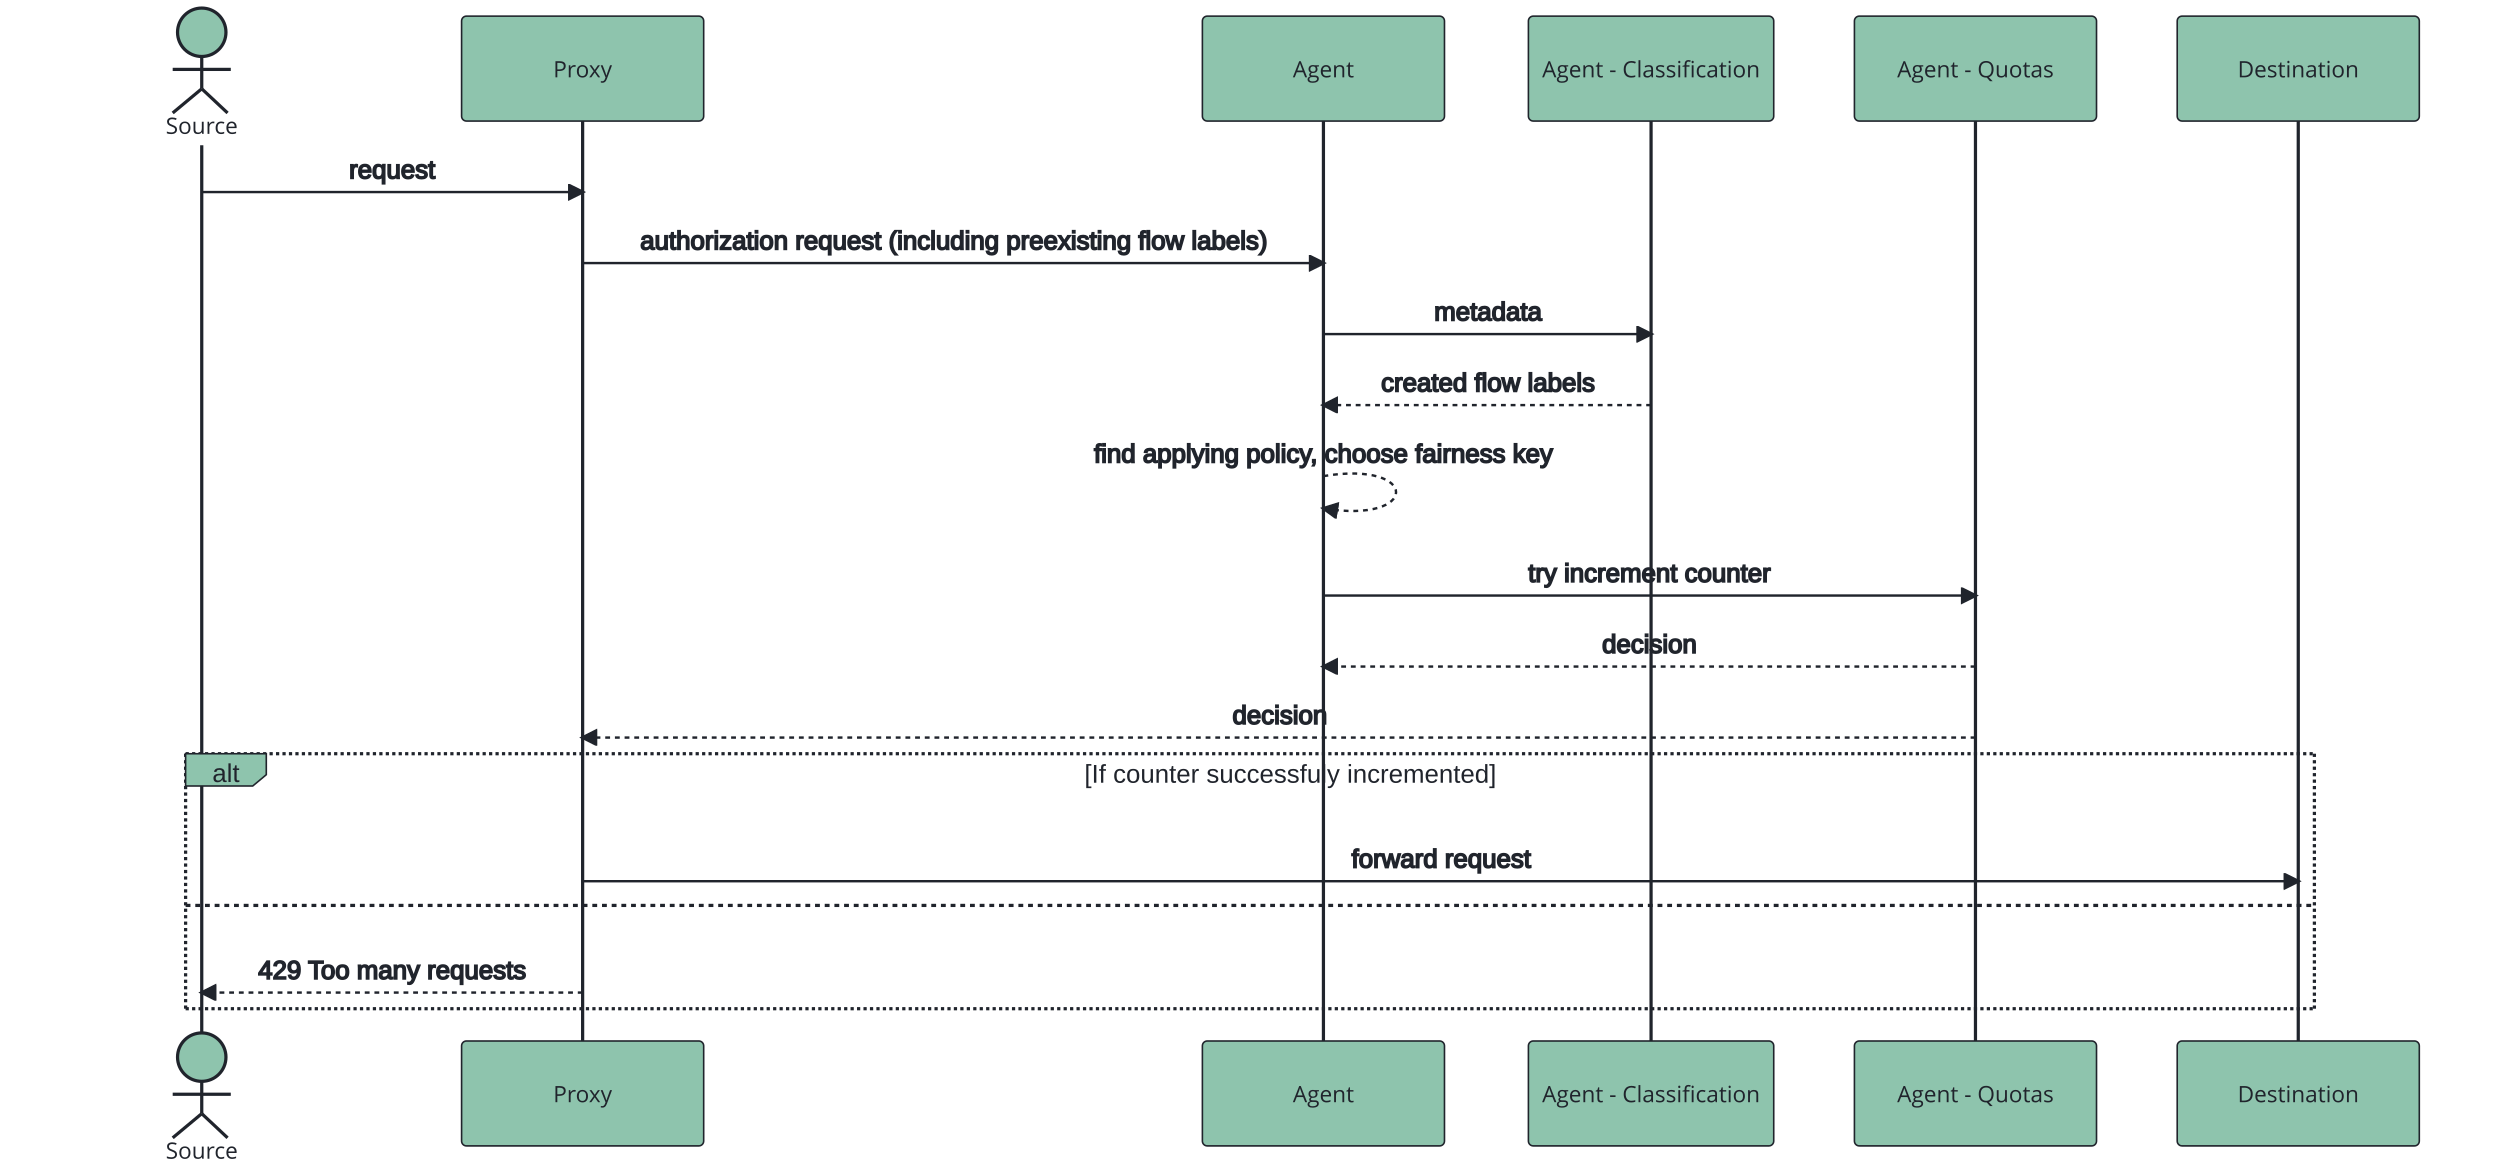
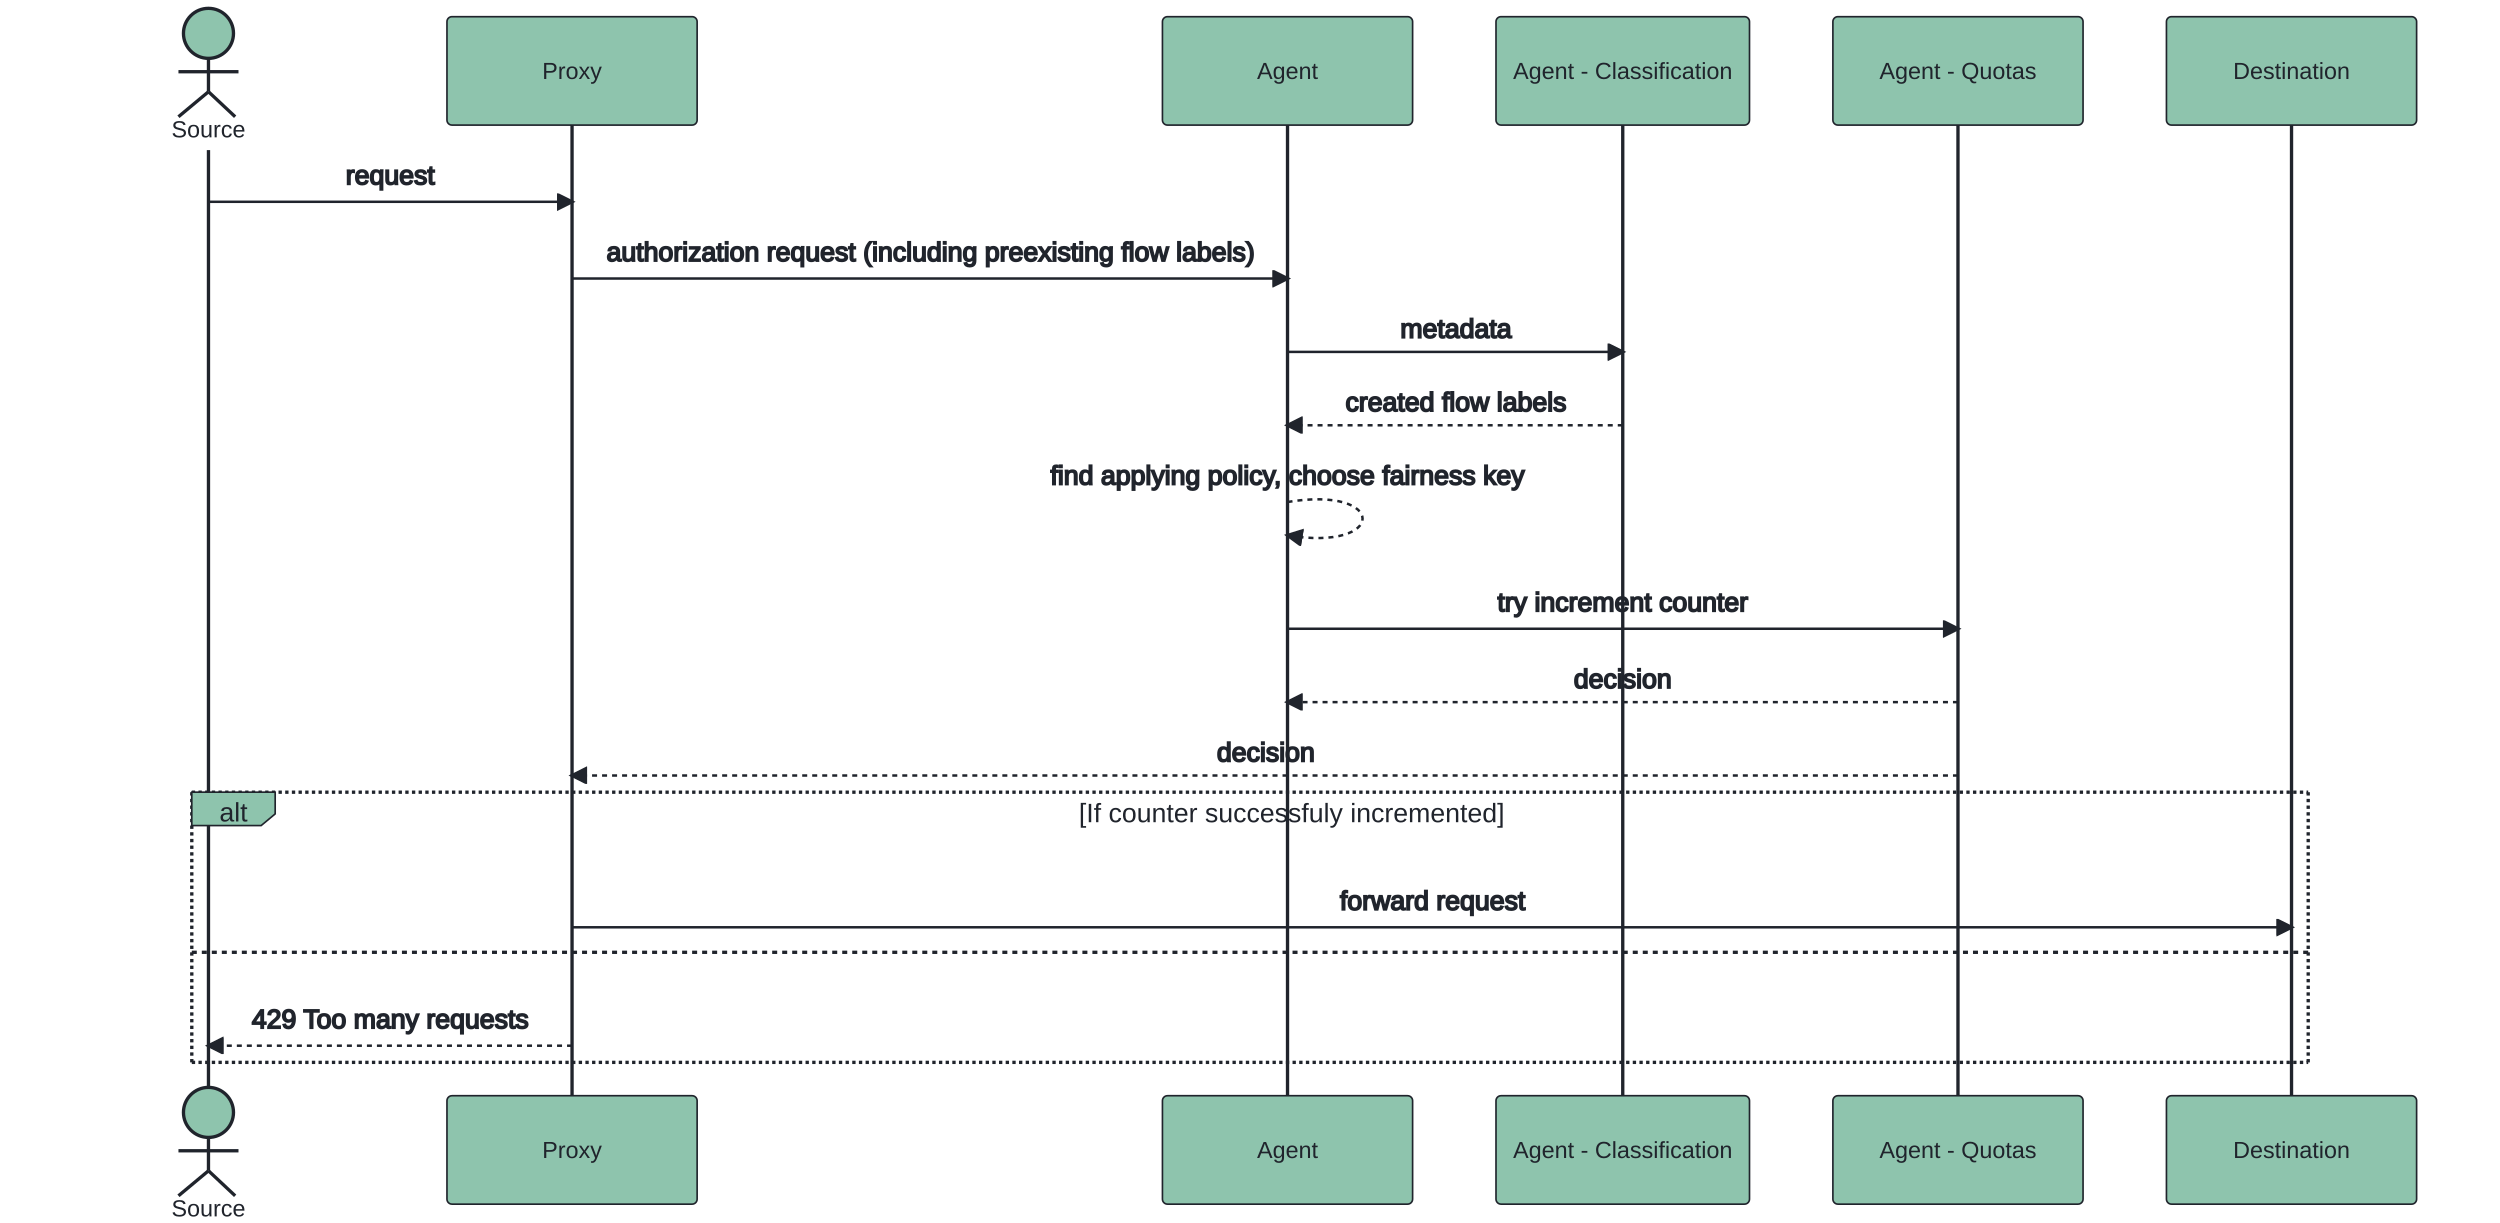
- <svg xmlns="http://www.w3.org/2000/svg" aria-labelledby="chart-title-mermaid-0 chart-desc-mermaid-0" role="img" viewBox="-50 -10 1549 721" style="max-width: 1549px; background-color: transparent;" height="721" width="100%" id="mermaid-0">
+ <svg xmlns="http://www.w3.org/2000/svg" aria-labelledby="chart-title-mermaid-0 chart-desc-mermaid-0" role="img" viewBox="-50 -10 1499 733" style="max-width: 1499px; background-color: transparent;" height="733" width="100%" id="mermaid-0">
  <style>#mermaid-0 {font-family:"trebuchet ms",verdana,arial,sans-serif;font-size:16px;fill:#20242C;}#mermaid-0 .error-icon{fill:#c2c6cf50;}#mermaid-0 .error-text{fill:#3D4554;stroke:#3D4554;}#mermaid-0 .edge-thickness-normal{stroke-width:2px;}#mermaid-0 .edge-thickness-thick{stroke-width:3.5px;}#mermaid-0 .edge-pattern-solid{stroke-dasharray:0;}#mermaid-0 .edge-pattern-dashed{stroke-dasharray:3;}#mermaid-0 .edge-pattern-dotted{stroke-dasharray:2;}#mermaid-0 .marker{fill:#20242C;stroke:#20242C;}#mermaid-0 .marker.cross{stroke:#20242C;}#mermaid-0 svg{font-family:"trebuchet ms",verdana,arial,sans-serif;font-size:16px;}#mermaid-0 .actor{stroke:#20242C;fill:#8EC4AD;}#mermaid-0 text.actor&gt;tspan{fill:#20242C;stroke:none;}#mermaid-0 .actor-line{stroke:grey;}#mermaid-0 .messageLine0{stroke-width:1.5;stroke-dasharray:none;stroke:#20242C;}#mermaid-0 .messageLine1{stroke-width:1.5;stroke-dasharray:2,2;stroke:#20242C;}#mermaid-0 #arrowhead path{fill:#20242C;stroke:#20242C;}#mermaid-0 .sequenceNumber{fill:#dfdbd3;}#mermaid-0 #sequencenumber{fill:#20242C;}#mermaid-0 #crosshead path{fill:#20242C;stroke:#20242C;}#mermaid-0 .messageText{fill:#20242C;stroke:#20242C;}#mermaid-0 .labelBox{stroke:#20242C;fill:#8EC4AD;}#mermaid-0 .labelText,#mermaid-0 .labelText&gt;tspan{fill:#20242C;stroke:none;}#mermaid-0 .loopText,#mermaid-0 .loopText&gt;tspan{fill:#20242C;stroke:none;}#mermaid-0 .loopLine{stroke-width:2px;stroke-dasharray:2,2;stroke:#20242C;fill:#20242C;}#mermaid-0 .note{stroke:hsl(52.683, 60%, 73.922%);fill:#fff5ad;}#mermaid-0 .noteText,#mermaid-0 .noteText&gt;tspan{fill:#333;stroke:none;}#mermaid-0 .activation0{fill:#ECEDF0;stroke:hsl(225, 11.765%, 83.333%);}#mermaid-0 .activation1{fill:#ECEDF0;stroke:hsl(225, 11.765%, 83.333%);}#mermaid-0 .activation2{fill:#ECEDF0;stroke:hsl(225, 11.765%, 83.333%);}#mermaid-0 .actorPopupMenu{position:absolute;}#mermaid-0 .actorPopupMenuPanel{position:absolute;fill:#8EC4AD;box-shadow:0px 8px 16px 0px rgba(0,0,0,0.2);filter:drop-shadow(3px 5px 2px rgb(0 0 0 / 0.4));}#mermaid-0 .actor-man line{stroke:#20242C;fill:#8EC4AD;}#mermaid-0 .actor-man circle,#mermaid-0 line{stroke:#20242C;fill:#8EC4AD;stroke-width:2px;}#mermaid-0 .node rect{fill:#FC9A69;}#mermaid-0 span.edgeLabel{padding:0.1em;}#mermaid-0 :root{--mermaid-font-family:"trebuchet ms",verdana,arial,sans-serif;}</style>
  <g />
  <defs>
    <symbol height="24" width="24" id="computer">
      <path d="M2 2v13h20v-13h-20zm18 11h-16v-9h16v9zm-10.228 6l.466-1h3.524l.467 1h-4.457zm14.228 3h-24l2-6h2.104l-1.33 4h18.45l-1.297-4h2.073l2 6zm-5-10h-14v-7h14v7z" transform="scale(.5)" />
    </symbol>
  </defs>
  <defs>
    <symbol clip-rule="evenodd" fill-rule="evenodd" id="database">
      <path d="M12.258.001l.256.004.255.005.253.008.251.01.249.012.247.015.246.016.242.019.241.02.239.023.236.024.233.027.231.028.229.031.225.032.223.034.22.036.217.038.214.04.211.041.208.043.205.045.201.046.198.048.194.05.191.051.187.053.183.054.18.056.175.057.172.059.168.06.163.061.16.063.155.064.15.066.074.033.073.033.071.034.07.034.069.035.068.035.067.035.066.035.064.036.064.036.062.036.06.036.06.037.058.037.058.037.055.038.055.038.053.038.052.038.051.039.05.039.048.039.047.039.045.04.044.04.043.04.041.04.04.041.039.041.037.041.036.041.034.041.033.042.032.042.03.042.029.042.027.042.026.043.024.043.023.043.021.043.02.043.018.044.017.043.015.044.013.044.012.044.011.045.009.044.007.045.006.045.004.045.002.045.001.045v17l-.001.045-.002.045-.004.045-.006.045-.007.045-.009.044-.011.045-.012.044-.013.044-.015.044-.017.043-.018.044-.02.043-.021.043-.023.043-.024.043-.026.043-.027.042-.029.042-.03.042-.032.042-.033.042-.034.041-.036.041-.037.041-.039.041-.04.041-.041.04-.043.04-.044.04-.045.04-.047.039-.048.039-.05.039-.051.039-.052.038-.053.038-.055.038-.055.038-.058.037-.058.037-.06.037-.06.036-.062.036-.064.036-.064.036-.066.035-.067.035-.068.035-.069.035-.07.034-.071.034-.073.033-.074.033-.15.066-.155.064-.16.063-.163.061-.168.06-.172.059-.175.057-.18.056-.183.054-.187.053-.191.051-.194.05-.198.048-.201.046-.205.045-.208.043-.211.041-.214.04-.217.038-.22.036-.223.034-.225.032-.229.031-.231.028-.233.027-.236.024-.239.023-.241.02-.242.019-.246.016-.247.015-.249.012-.251.01-.253.008-.255.005-.256.004-.258.001-.258-.001-.256-.004-.255-.005-.253-.008-.251-.01-.249-.012-.247-.015-.245-.016-.243-.019-.241-.02-.238-.023-.236-.024-.234-.027-.231-.028-.228-.031-.226-.032-.223-.034-.22-.036-.217-.038-.214-.04-.211-.041-.208-.043-.204-.045-.201-.046-.198-.048-.195-.05-.19-.051-.187-.053-.184-.054-.179-.056-.176-.057-.172-.059-.167-.06-.164-.061-.159-.063-.155-.064-.151-.066-.074-.033-.072-.033-.072-.034-.07-.034-.069-.035-.068-.035-.067-.035-.066-.035-.064-.036-.063-.036-.062-.036-.061-.036-.06-.037-.058-.037-.057-.037-.056-.038-.055-.038-.053-.038-.052-.038-.051-.039-.049-.039-.049-.039-.046-.039-.046-.04-.044-.04-.043-.04-.041-.04-.04-.041-.039-.041-.037-.041-.036-.041-.034-.041-.033-.042-.032-.042-.03-.042-.029-.042-.027-.042-.026-.043-.024-.043-.023-.043-.021-.043-.02-.043-.018-.044-.017-.043-.015-.044-.013-.044-.012-.044-.011-.045-.009-.044-.007-.045-.006-.045-.004-.045-.002-.045-.001-.045v-17l.001-.045.002-.045.004-.045.006-.045.007-.045.009-.044.011-.045.012-.044.013-.044.015-.044.017-.043.018-.044.02-.043.021-.043.023-.043.024-.043.026-.043.027-.042.029-.042.03-.042.032-.042.033-.042.034-.041.036-.041.037-.041.039-.041.04-.041.041-.04.043-.04.044-.04.046-.04.046-.039.049-.039.049-.039.051-.039.052-.038.053-.038.055-.038.056-.038.057-.037.058-.037.06-.037.061-.036.062-.036.063-.036.064-.036.066-.035.067-.035.068-.035.069-.035.07-.034.072-.034.072-.033.074-.033.151-.066.155-.064.159-.063.164-.061.167-.06.172-.059.176-.057.179-.056.184-.054.187-.053.19-.051.195-.05.198-.048.201-.046.204-.045.208-.043.211-.041.214-.04.217-.038.22-.036.223-.034.226-.032.228-.031.231-.028.234-.027.236-.024.238-.023.241-.02.243-.019.245-.016.247-.015.249-.012.251-.01.253-.008.255-.005.256-.004.258-.001.258.001zm-9.258 20.499v.01l.001.021.003.021.004.022.005.021.006.022.007.022.009.023.01.022.011.023.012.023.013.023.015.023.016.024.017.023.018.024.019.024.021.024.022.025.023.024.024.025.052.049.056.05.061.051.066.051.07.051.075.051.079.052.084.052.088.052.092.052.097.052.102.051.105.052.11.052.114.051.119.051.123.051.127.05.131.05.135.05.139.048.144.049.147.047.152.047.155.047.16.045.163.045.167.043.171.043.176.041.178.041.183.039.187.039.19.037.194.035.197.035.202.033.204.031.209.03.212.029.216.027.219.025.222.024.226.021.23.02.233.018.236.016.24.015.243.012.246.01.249.008.253.005.256.004.259.001.26-.001.257-.004.254-.005.25-.008.247-.011.244-.012.241-.014.237-.016.233-.018.231-.021.226-.021.224-.024.22-.026.216-.027.212-.028.21-.031.205-.031.202-.034.198-.034.194-.036.191-.037.187-.039.183-.04.179-.04.175-.042.172-.043.168-.044.163-.045.16-.046.155-.046.152-.047.148-.048.143-.049.139-.049.136-.05.131-.05.126-.05.123-.051.118-.052.114-.051.11-.052.106-.052.101-.052.096-.052.092-.052.088-.053.083-.051.079-.052.074-.052.07-.051.065-.051.06-.051.056-.05.051-.05.023-.024.023-.025.021-.024.02-.024.019-.024.018-.024.017-.024.015-.023.014-.024.013-.023.012-.023.01-.023.01-.022.008-.022.006-.022.006-.022.004-.022.004-.021.001-.021.001-.021v-4.127l-.077.055-.08.053-.083.054-.085.053-.087.052-.09.052-.093.051-.095.05-.097.05-.1.049-.102.049-.105.048-.106.047-.109.047-.111.046-.114.045-.115.045-.118.044-.12.043-.122.042-.124.042-.126.041-.128.04-.13.04-.132.038-.134.038-.135.037-.138.037-.139.035-.142.035-.143.034-.144.033-.147.032-.148.031-.15.03-.151.03-.153.029-.154.027-.156.027-.158.026-.159.025-.161.024-.162.023-.163.022-.165.021-.166.02-.167.019-.169.018-.169.017-.171.016-.173.015-.173.014-.175.013-.175.012-.177.011-.178.01-.179.008-.179.008-.181.006-.182.005-.182.004-.184.003-.184.002h-.37l-.184-.002-.184-.003-.182-.004-.182-.005-.181-.006-.179-.008-.179-.008-.178-.01-.176-.011-.176-.012-.175-.013-.173-.014-.172-.015-.171-.016-.17-.017-.169-.018-.167-.019-.166-.02-.165-.021-.163-.022-.162-.023-.161-.024-.159-.025-.157-.026-.156-.027-.155-.027-.153-.029-.151-.03-.15-.03-.148-.031-.146-.032-.145-.033-.143-.034-.141-.035-.14-.035-.137-.037-.136-.037-.134-.038-.132-.038-.13-.04-.128-.04-.126-.041-.124-.042-.122-.042-.12-.044-.117-.043-.116-.045-.113-.045-.112-.046-.109-.047-.106-.047-.105-.048-.102-.049-.1-.049-.097-.05-.095-.05-.093-.052-.09-.051-.087-.052-.085-.053-.083-.054-.08-.054-.077-.054v4.127zm0-5.654v.011l.001.021.003.021.004.021.005.022.006.022.007.022.009.022.01.022.011.023.012.023.013.023.015.024.016.023.017.024.018.024.019.024.021.024.022.024.023.025.024.024.052.05.056.05.061.05.066.051.07.051.075.052.079.051.084.052.088.052.092.052.097.052.102.052.105.052.11.051.114.051.119.052.123.05.127.051.131.05.135.049.139.049.144.048.147.048.152.047.155.046.16.045.163.045.167.044.171.042.176.042.178.04.183.04.187.038.19.037.194.036.197.034.202.033.204.032.209.03.212.028.216.027.219.025.222.024.226.022.23.02.233.018.236.016.24.014.243.012.246.01.249.008.253.006.256.003.259.001.26-.001.257-.003.254-.006.25-.008.247-.01.244-.012.241-.015.237-.016.233-.018.231-.02.226-.022.224-.024.22-.025.216-.027.212-.029.21-.03.205-.032.202-.033.198-.035.194-.036.191-.037.187-.039.183-.039.179-.041.175-.042.172-.043.168-.044.163-.045.16-.045.155-.047.152-.047.148-.048.143-.048.139-.05.136-.049.131-.05.126-.051.123-.051.118-.051.114-.052.11-.052.106-.052.101-.052.096-.052.092-.052.088-.052.083-.052.079-.052.074-.051.07-.052.065-.051.06-.05.056-.051.051-.049.023-.025.023-.024.021-.025.02-.024.019-.024.018-.024.017-.024.015-.023.014-.023.013-.024.012-.022.01-.023.01-.023.008-.022.006-.022.006-.022.004-.021.004-.022.001-.021.001-.021v-4.139l-.077.054-.08.054-.083.054-.085.052-.087.053-.09.051-.093.051-.095.051-.097.05-.1.049-.102.049-.105.048-.106.047-.109.047-.111.046-.114.045-.115.044-.118.044-.12.044-.122.042-.124.042-.126.041-.128.04-.13.039-.132.039-.134.038-.135.037-.138.036-.139.036-.142.035-.143.033-.144.033-.147.033-.148.031-.15.03-.151.03-.153.028-.154.028-.156.027-.158.026-.159.025-.161.024-.162.023-.163.022-.165.021-.166.02-.167.019-.169.018-.169.017-.171.016-.173.015-.173.014-.175.013-.175.012-.177.011-.178.009-.179.009-.179.007-.181.007-.182.005-.182.004-.184.003-.184.002h-.37l-.184-.002-.184-.003-.182-.004-.182-.005-.181-.007-.179-.007-.179-.009-.178-.009-.176-.011-.176-.012-.175-.013-.173-.014-.172-.015-.171-.016-.17-.017-.169-.018-.167-.019-.166-.02-.165-.021-.163-.022-.162-.023-.161-.024-.159-.025-.157-.026-.156-.027-.155-.028-.153-.028-.151-.03-.15-.03-.148-.031-.146-.033-.145-.033-.143-.033-.141-.035-.14-.036-.137-.036-.136-.037-.134-.038-.132-.039-.13-.039-.128-.04-.126-.041-.124-.042-.122-.043-.12-.043-.117-.044-.116-.044-.113-.046-.112-.046-.109-.046-.106-.047-.105-.048-.102-.049-.1-.049-.097-.05-.095-.051-.093-.051-.09-.051-.087-.053-.085-.052-.083-.054-.08-.054-.077-.054v4.139zm0-5.666v.011l.001.02.003.022.004.021.005.022.006.021.007.022.009.023.01.022.011.023.012.023.013.023.015.023.016.024.017.024.018.023.019.024.021.025.022.024.023.024.024.025.052.05.056.05.061.05.066.051.07.051.075.052.079.051.084.052.088.052.092.052.097.052.102.052.105.051.11.052.114.051.119.051.123.051.127.05.131.05.135.05.139.049.144.048.147.048.152.047.155.046.16.045.163.045.167.043.171.043.176.042.178.04.183.04.187.038.19.037.194.036.197.034.202.033.204.032.209.03.212.028.216.027.219.025.222.024.226.021.23.02.233.018.236.017.24.014.243.012.246.01.249.008.253.006.256.003.259.001.26-.001.257-.003.254-.006.25-.008.247-.01.244-.013.241-.014.237-.016.233-.018.231-.02.226-.022.224-.024.22-.025.216-.027.212-.029.21-.03.205-.032.202-.033.198-.035.194-.036.191-.037.187-.039.183-.039.179-.041.175-.042.172-.043.168-.044.163-.045.16-.045.155-.047.152-.047.148-.048.143-.049.139-.049.136-.049.131-.051.126-.05.123-.051.118-.052.114-.051.11-.052.106-.052.101-.052.096-.052.092-.052.088-.052.083-.052.079-.052.074-.052.07-.051.065-.051.06-.051.056-.05.051-.049.023-.025.023-.025.021-.024.02-.024.019-.024.018-.024.017-.024.015-.023.014-.024.013-.023.012-.023.01-.022.01-.023.008-.022.006-.022.006-.022.004-.022.004-.021.001-.021.001-.021v-4.153l-.077.054-.08.054-.083.053-.085.053-.087.053-.09.051-.093.051-.095.051-.097.05-.1.049-.102.048-.105.048-.106.048-.109.046-.111.046-.114.046-.115.044-.118.044-.12.043-.122.043-.124.042-.126.041-.128.04-.13.039-.132.039-.134.038-.135.037-.138.036-.139.036-.142.034-.143.034-.144.033-.147.032-.148.032-.15.03-.151.03-.153.028-.154.028-.156.027-.158.026-.159.024-.161.024-.162.023-.163.023-.165.021-.166.02-.167.019-.169.018-.169.017-.171.016-.173.015-.173.014-.175.013-.175.012-.177.01-.178.01-.179.009-.179.007-.181.006-.182.006-.182.004-.184.003-.184.001-.185.001-.185-.001-.184-.001-.184-.003-.182-.004-.182-.006-.181-.006-.179-.007-.179-.009-.178-.01-.176-.01-.176-.012-.175-.013-.173-.014-.172-.015-.171-.016-.17-.017-.169-.018-.167-.019-.166-.02-.165-.021-.163-.023-.162-.023-.161-.024-.159-.024-.157-.026-.156-.027-.155-.028-.153-.028-.151-.03-.15-.03-.148-.032-.146-.032-.145-.033-.143-.034-.141-.034-.14-.036-.137-.036-.136-.037-.134-.038-.132-.039-.13-.039-.128-.041-.126-.041-.124-.041-.122-.043-.12-.043-.117-.044-.116-.044-.113-.046-.112-.046-.109-.046-.106-.048-.105-.048-.102-.048-.1-.05-.097-.049-.095-.051-.093-.051-.09-.052-.087-.052-.085-.053-.083-.053-.08-.054-.077-.054v4.153zm8.74-8.179l-.257.004-.254.005-.25.008-.247.011-.244.012-.241.014-.237.016-.233.018-.231.021-.226.022-.224.023-.22.026-.216.027-.212.028-.21.031-.205.032-.202.033-.198.034-.194.036-.191.038-.187.038-.183.04-.179.041-.175.042-.172.043-.168.043-.163.045-.16.046-.155.046-.152.048-.148.048-.143.048-.139.049-.136.05-.131.05-.126.051-.123.051-.118.051-.114.052-.11.052-.106.052-.101.052-.096.052-.092.052-.088.052-.083.052-.079.052-.074.051-.07.052-.065.051-.06.05-.056.05-.051.05-.023.025-.023.024-.021.024-.02.025-.019.024-.018.024-.017.023-.015.024-.014.023-.013.023-.012.023-.01.023-.01.022-.008.022-.006.023-.006.021-.004.022-.004.021-.001.021-.001.021.001.021.001.021.004.021.004.022.006.021.006.023.008.022.01.022.01.023.012.023.013.023.014.023.015.024.017.023.018.024.019.024.02.025.021.024.023.024.023.025.051.05.056.05.06.05.065.051.07.052.074.051.079.052.083.052.088.052.092.052.096.052.101.052.106.052.11.052.114.052.118.051.123.051.126.051.131.05.136.05.139.049.143.048.148.048.152.048.155.046.16.046.163.045.168.043.172.043.175.042.179.041.183.04.187.038.191.038.194.036.198.034.202.033.205.032.21.031.212.028.216.027.22.026.224.023.226.022.231.021.233.018.237.016.241.014.244.012.247.011.25.008.254.005.257.004.26.001.26-.001.257-.004.254-.005.25-.008.247-.011.244-.012.241-.014.237-.016.233-.018.231-.021.226-.022.224-.023.22-.026.216-.027.212-.028.21-.031.205-.032.202-.033.198-.034.194-.036.191-.038.187-.038.183-.04.179-.041.175-.042.172-.043.168-.043.163-.045.16-.046.155-.046.152-.048.148-.048.143-.048.139-.049.136-.05.131-.05.126-.051.123-.051.118-.051.114-.052.11-.052.106-.052.101-.052.096-.052.092-.052.088-.052.083-.052.079-.052.074-.051.07-.052.065-.051.06-.05.056-.05.051-.05.023-.025.023-.024.021-.024.02-.025.019-.024.018-.024.017-.023.015-.024.014-.023.013-.023.012-.023.01-.023.01-.022.008-.022.006-.023.006-.021.004-.022.004-.021.001-.021.001-.021-.001-.021-.001-.021-.004-.021-.004-.022-.006-.021-.006-.023-.008-.022-.01-.022-.01-.023-.012-.023-.013-.023-.014-.023-.015-.024-.017-.023-.018-.024-.019-.024-.02-.025-.021-.024-.023-.024-.023-.025-.051-.05-.056-.05-.06-.05-.065-.051-.07-.052-.074-.051-.079-.052-.083-.052-.088-.052-.092-.052-.096-.052-.101-.052-.106-.052-.11-.052-.114-.052-.118-.051-.123-.051-.126-.051-.131-.05-.136-.05-.139-.049-.143-.048-.148-.048-.152-.048-.155-.046-.16-.046-.163-.045-.168-.043-.172-.043-.175-.042-.179-.041-.183-.04-.187-.038-.191-.038-.194-.036-.198-.034-.202-.033-.205-.032-.21-.031-.212-.028-.216-.027-.22-.026-.224-.023-.226-.022-.231-.021-.233-.018-.237-.016-.241-.014-.244-.012-.247-.011-.25-.008-.254-.005-.257-.004-.26-.001-.26.001z" transform="scale(.5)" />
    </symbol>
  </defs>
  <defs>
    <symbol height="24" width="24" id="clock">
      <path d="M12 2c5.514 0 10 4.486 10 10s-4.486 10-10 10-10-4.486-10-10 4.486-10 10-10zm0-2c-6.627 0-12 5.373-12 12s5.373 12 12 12 12-5.373 12-12-5.373-12-12-12zm5.848 12.459c.202.038.202.333.001.372-1.907.361-6.045 1.111-6.547 1.111-.719 0-1.301-.582-1.301-1.301 0-.512.77-5.447 1.125-7.445.034-.192.312-.181.343.014l.985 6.238 5.394 1.011z" transform="scale(.5)" />
    </symbol>
  </defs>
-   <line stroke="#999" stroke-width="0.5px" class="200" y2="655" x2="75" y1="80" x1="75" id="actor0" />
+   <line stroke="#999" stroke-width="0.5px" class="200" y2="667" x2="75" y1="80" x1="75" id="actor0" />
  <g class="actor-man">
    <line y2="45" x2="75" y1="25" x1="75" id="actor-man-torso0" />
    <line y2="33" x2="93" y1="33" x1="57" id="actor-man-arms0" />
    <line y2="45" x2="75" y1="60" x1="57" />
    <line y2="60" x2="91" y1="45" x1="75" />
    <circle height="65" width="150" r="15" cy="10" cx="75" />
-     <text style="text-anchor: middle; font-size: 14px; font-weight: 400; font-family: &quot;Open Sans&quot;, sans-serif;" class="actor" alignment-baseline="central" dominant-baseline="central" y="67.5" x="75">
+     <text style="text-anchor: middle; font-size: 14px; font-weight: 400;" class="actor" alignment-baseline="central" dominant-baseline="central" y="67.5" x="75">
      <tspan dy="0" x="75">Source</tspan>
    </text>
  </g>
  <g>
-     <line stroke="#999" stroke-width="0.5px" class="200" y2="655" x2="311" y1="5" x1="311" id="actor1" />
+     <line stroke="#999" stroke-width="0.5px" class="200" y2="667" x2="293" y1="5" x1="293" id="actor1" />
    <g id="root-1">
-       <rect class="actor" ry="3" rx="3" height="65" width="150" stroke="#666" fill="#eaeaea" y="0" x="236" />
-       <text style="text-anchor: middle; font-size: 14px; font-weight: 400; font-family: &quot;Open Sans&quot;, sans-serif;" class="actor" alignment-baseline="central" dominant-baseline="central" y="32.5" x="311">
-         <tspan dy="0" x="311">Proxy</tspan>
+       <rect class="actor" ry="3" rx="3" height="65" width="150" stroke="#666" fill="#eaeaea" y="0" x="218" />
+       <text style="text-anchor: middle; font-size: 14px; font-weight: 400;" class="actor" alignment-baseline="central" dominant-baseline="central" y="32.5" x="293">
+         <tspan dy="0" x="293">Proxy</tspan>
      </text>
    </g>
  </g>
  <g>
-     <line stroke="#999" stroke-width="0.5px" class="200" y2="655" x2="770" y1="5" x1="770" id="actor2" />
+     <line stroke="#999" stroke-width="0.5px" class="200" y2="667" x2="722" y1="5" x1="722" id="actor2" />
    <g id="root-2">
-       <rect class="actor" ry="3" rx="3" height="65" width="150" stroke="#666" fill="#eaeaea" y="0" x="695" />
-       <text style="text-anchor: middle; font-size: 14px; font-weight: 400; font-family: &quot;Open Sans&quot;, sans-serif;" class="actor" alignment-baseline="central" dominant-baseline="central" y="32.5" x="770">
-         <tspan dy="0" x="770">Agent</tspan>
+       <rect class="actor" ry="3" rx="3" height="65" width="150" stroke="#666" fill="#eaeaea" y="0" x="647" />
+       <text style="text-anchor: middle; font-size: 14px; font-weight: 400;" class="actor" alignment-baseline="central" dominant-baseline="central" y="32.5" x="722">
+         <tspan dy="0" x="722">Agent</tspan>
      </text>
    </g>
  </g>
  <g>
-     <line stroke="#999" stroke-width="0.5px" class="200" y2="655" x2="973" y1="5" x1="973" id="actor3" />
+     <line stroke="#999" stroke-width="0.5px" class="200" y2="667" x2="923" y1="5" x1="923" id="actor3" />
    <g id="root-3">
-       <rect class="actor" ry="3" rx="3" height="65" width="152" stroke="#666" fill="#eaeaea" y="0" x="897" />
-       <text style="text-anchor: middle; font-size: 14px; font-weight: 400; font-family: &quot;Open Sans&quot;, sans-serif;" class="actor" alignment-baseline="central" dominant-baseline="central" y="32.5" x="973">
-         <tspan dy="0" x="973">Agent - Classification</tspan>
+       <rect class="actor" ry="3" rx="3" height="65" width="152" stroke="#666" fill="#eaeaea" y="0" x="847" />
+       <text style="text-anchor: middle; font-size: 14px; font-weight: 400;" class="actor" alignment-baseline="central" dominant-baseline="central" y="32.5" x="923">
+         <tspan dy="0" x="923">Agent - Classification</tspan>
      </text>
    </g>
  </g>
  <g>
-     <line stroke="#999" stroke-width="0.5px" class="200" y2="655" x2="1174" y1="5" x1="1174" id="actor4" />
+     <line stroke="#999" stroke-width="0.5px" class="200" y2="667" x2="1124" y1="5" x1="1124" id="actor4" />
    <g id="root-4">
-       <rect class="actor" ry="3" rx="3" height="65" width="150" stroke="#666" fill="#eaeaea" y="0" x="1099" />
-       <text style="text-anchor: middle; font-size: 14px; font-weight: 400; font-family: &quot;Open Sans&quot;, sans-serif;" class="actor" alignment-baseline="central" dominant-baseline="central" y="32.5" x="1174">
-         <tspan dy="0" x="1174">Agent - Quotas</tspan>
+       <rect class="actor" ry="3" rx="3" height="65" width="150" stroke="#666" fill="#eaeaea" y="0" x="1049" />
+       <text style="text-anchor: middle; font-size: 14px; font-weight: 400;" class="actor" alignment-baseline="central" dominant-baseline="central" y="32.5" x="1124">
+         <tspan dy="0" x="1124">Agent - Quotas</tspan>
      </text>
    </g>
  </g>
  <g>
-     <line stroke="#999" stroke-width="0.5px" class="200" y2="655" x2="1374" y1="5" x1="1374" id="actor5" />
+     <line stroke="#999" stroke-width="0.5px" class="200" y2="667" x2="1324" y1="5" x1="1324" id="actor5" />
    <g id="root-5">
-       <rect class="actor" ry="3" rx="3" height="65" width="150" stroke="#666" fill="#eaeaea" y="0" x="1299" />
-       <text style="text-anchor: middle; font-size: 14px; font-weight: 400; font-family: &quot;Open Sans&quot;, sans-serif;" class="actor" alignment-baseline="central" dominant-baseline="central" y="32.5" x="1374">
-         <tspan dy="0" x="1374">Destination</tspan>
+       <rect class="actor" ry="3" rx="3" height="65" width="150" stroke="#666" fill="#eaeaea" y="0" x="1249" />
+       <text style="text-anchor: middle; font-size: 14px; font-weight: 400;" class="actor" alignment-baseline="central" dominant-baseline="central" y="32.5" x="1324">
+         <tspan dy="0" x="1324">Destination</tspan>
      </text>
    </g>
  </g>
  <defs>
    <marker orient="auto" markerHeight="12" markerWidth="12" markerUnits="userSpaceOnUse" refY="5" refX="9" id="arrowhead">
      <path d="M 0 0 L 10 5 L 0 10 z" />
    </marker>
  </defs>
  <defs>
    <marker refY="4" refX="16" orient="auto" markerHeight="8" markerWidth="15" id="crosshead">
      <path style="stroke-dasharray: 0, 0;" d="M 9,2 V 6 L16,4 Z" stroke-width="1px" stroke="#000000" fill="black" />
      <path style="stroke-dasharray: 0, 0;" d="M 0,1 L 6,7 M 6,1 L 0,7" stroke-width="1px" stroke="#000000" fill="none" />
    </marker>
  </defs>
  <defs>
    <marker orient="auto" markerHeight="28" markerWidth="20" refY="7" refX="18" id="filled-head">
      <path d="M 18,7 L9,13 L14,7 L9,1 Z" />
    </marker>
  </defs>
  <defs>
    <marker orient="auto" markerHeight="40" markerWidth="60" refY="15" refX="15" id="sequencenumber">
      <circle r="6" cy="15" cx="15" />
    </marker>
  </defs>
  <g>
-     <line class="loopLine" y2="457" x2="1384" y1="457" x1="65" />
-     <line class="loopLine" y2="615" x2="1384" y1="457" x1="1384" />
-     <line class="loopLine" y2="615" x2="1384" y1="615" x1="65" />
-     <line class="loopLine" y2="615" x2="65" y1="457" x1="65" />
-     <line style="stroke-dasharray: 3, 3;" class="loopLine" y2="551" x2="1384" y1="551" x1="65" />
-     <polygon class="labelBox" points="65,457 115,457 115,470 106.6,477 65,477" />
-     <text style="font-family: &quot;trebuchet ms&quot;, verdana, arial, sans-serif; font-size: 16px; font-weight: 400;" class="labelText" alignment-baseline="middle" dominant-baseline="middle" text-anchor="middle" y="470" x="90">alt</text>
-     <text style="font-family: &quot;trebuchet ms&quot;, verdana, arial, sans-serif; font-size: 16px; font-weight: 400;" class="loopText" text-anchor="middle" y="475" x="749.5">
-       <tspan x="749.5">[If counter successfuly incremented]</tspan>
+     <line class="loopLine" y2="465" x2="1334" y1="465" x1="65" />
+     <line class="loopLine" y2="627" x2="1334" y1="465" x1="1334" />
+     <line class="loopLine" y2="627" x2="1334" y1="627" x1="65" />
+     <line class="loopLine" y2="627" x2="65" y1="465" x1="65" />
+     <line style="stroke-dasharray: 3, 3;" class="loopLine" y2="561" x2="1334" y1="561" x1="65" />
+     <polygon class="labelBox" points="65,465 115,465 115,478 106.6,485 65,485" />
+     <text style="font-size: 16px; font-weight: 400;" class="labelText" alignment-baseline="middle" dominant-baseline="middle" text-anchor="middle" y="478" x="90">alt</text>
+     <text style="font-size: 16px; font-weight: 400;" class="loopText" text-anchor="middle" y="483" x="724.5">
+       <tspan x="724.5">[If counter successfuly incremented]</tspan>
    </text>
  </g>
-   <text style="font-family: &quot;trebuchet ms&quot;, verdana, arial, sans-serif; font-size: 16px; font-weight: 400;" dy="1em" class="messageText" alignment-baseline="middle" dominant-baseline="middle" text-anchor="middle" y="80" x="193">request</text>
-   <line style="fill: none;" marker-end="url(#arrowhead)" stroke="none" stroke-width="2" class="messageLine0" y2="109" x2="311" y1="109" x1="75" />
-   <text style="font-family: &quot;trebuchet ms&quot;, verdana, arial, sans-serif; font-size: 16px; font-weight: 400;" dy="1em" class="messageText" alignment-baseline="middle" dominant-baseline="middle" text-anchor="middle" y="124" x="541">authorization request (including preexisting flow labels)</text>
-   <line style="fill: none;" marker-end="url(#arrowhead)" stroke="none" stroke-width="2" class="messageLine0" y2="153" x2="770" y1="153" x1="311" />
-   <text style="font-family: &quot;trebuchet ms&quot;, verdana, arial, sans-serif; font-size: 16px; font-weight: 400;" dy="1em" class="messageText" alignment-baseline="middle" dominant-baseline="middle" text-anchor="middle" y="168" x="872">metadata</text>
-   <line style="fill: none;" marker-end="url(#arrowhead)" stroke="none" stroke-width="2" class="messageLine0" y2="197" x2="973" y1="197" x1="770" />
-   <text style="font-family: &quot;trebuchet ms&quot;, verdana, arial, sans-serif; font-size: 16px; font-weight: 400;" dy="1em" class="messageText" alignment-baseline="middle" dominant-baseline="middle" text-anchor="middle" y="212" x="872">created flow labels</text>
-   <line style="stroke-dasharray: 3, 3; fill: none;" marker-end="url(#arrowhead)" stroke="none" stroke-width="2" class="messageLine1" y2="241" x2="770" y1="241" x1="973" />
-   <text style="font-family: &quot;trebuchet ms&quot;, verdana, arial, sans-serif; font-size: 16px; font-weight: 400;" dy="1em" class="messageText" alignment-baseline="middle" dominant-baseline="middle" text-anchor="middle" y="256" x="770">find applying policy, choose fairness key</text>
-   <path style="stroke-dasharray: 3, 3; fill: none;" marker-end="url(#arrowhead)" stroke="none" stroke-width="2" class="messageLine1" d="M 770,285 C 830,275 830,315 770,305" />
-   <text style="font-family: &quot;trebuchet ms&quot;, verdana, arial, sans-serif; font-size: 16px; font-weight: 400;" dy="1em" class="messageText" alignment-baseline="middle" dominant-baseline="middle" text-anchor="middle" y="330" x="972">try increment counter</text>
-   <line style="fill: none;" marker-end="url(#arrowhead)" stroke="none" stroke-width="2" class="messageLine0" y2="359" x2="1174" y1="359" x1="770" />
-   <text style="font-family: &quot;trebuchet ms&quot;, verdana, arial, sans-serif; font-size: 16px; font-weight: 400;" dy="1em" class="messageText" alignment-baseline="middle" dominant-baseline="middle" text-anchor="middle" y="374" x="972">decision</text>
-   <line style="stroke-dasharray: 3, 3; fill: none;" marker-end="url(#arrowhead)" stroke="none" stroke-width="2" class="messageLine1" y2="403" x2="770" y1="403" x1="1174" />
-   <text style="font-family: &quot;trebuchet ms&quot;, verdana, arial, sans-serif; font-size: 16px; font-weight: 400;" dy="1em" class="messageText" alignment-baseline="middle" dominant-baseline="middle" text-anchor="middle" y="418" x="743">decision</text>
-   <line style="stroke-dasharray: 3, 3; fill: none;" marker-end="url(#arrowhead)" stroke="none" stroke-width="2" class="messageLine1" y2="447" x2="311" y1="447" x1="1174" />
-   <text style="font-family: &quot;trebuchet ms&quot;, verdana, arial, sans-serif; font-size: 16px; font-weight: 400;" dy="1em" class="messageText" alignment-baseline="middle" dominant-baseline="middle" text-anchor="middle" y="507" x="843">forward request</text>
-   <line style="fill: none;" marker-end="url(#arrowhead)" stroke="none" stroke-width="2" class="messageLine0" y2="536" x2="1374" y1="536" x1="311" />
-   <text style="font-family: &quot;trebuchet ms&quot;, verdana, arial, sans-serif; font-size: 16px; font-weight: 400;" dy="1em" class="messageText" alignment-baseline="middle" dominant-baseline="middle" text-anchor="middle" y="576" x="193">429 Too many requests</text>
-   <line style="stroke-dasharray: 3, 3; fill: none;" marker-end="url(#arrowhead)" stroke="none" stroke-width="2" class="messageLine1" y2="605" x2="75" y1="605" x1="311" />
+   <text style="font-size: 16px; font-weight: 400;" dy="1em" class="messageText" alignment-baseline="middle" dominant-baseline="middle" text-anchor="middle" y="80" x="184">request</text>
+   <line style="fill: none;" marker-end="url(#arrowhead)" stroke="none" stroke-width="2" class="messageLine0" y2="111" x2="293" y1="111" x1="75" />
+   <text style="font-size: 16px; font-weight: 400;" dy="1em" class="messageText" alignment-baseline="middle" dominant-baseline="middle" text-anchor="middle" y="126" x="508">authorization request (including preexisting flow labels)</text>
+   <line style="fill: none;" marker-end="url(#arrowhead)" stroke="none" stroke-width="2" class="messageLine0" y2="157" x2="722" y1="157" x1="293" />
+   <text style="font-size: 16px; font-weight: 400;" dy="1em" class="messageText" alignment-baseline="middle" dominant-baseline="middle" text-anchor="middle" y="172" x="823">metadata</text>
+   <line style="fill: none;" marker-end="url(#arrowhead)" stroke="none" stroke-width="2" class="messageLine0" y2="201" x2="923" y1="201" x1="722" />
+   <text style="font-size: 16px; font-weight: 400;" dy="1em" class="messageText" alignment-baseline="middle" dominant-baseline="middle" text-anchor="middle" y="216" x="823">created flow labels</text>
+   <line style="stroke-dasharray: 3, 3; fill: none;" marker-end="url(#arrowhead)" stroke="none" stroke-width="2" class="messageLine1" y2="245" x2="722" y1="245" x1="923" />
+   <text style="font-size: 16px; font-weight: 400;" dy="1em" class="messageText" alignment-baseline="middle" dominant-baseline="middle" text-anchor="middle" y="260" x="722">find applying policy, choose fairness key</text>
+   <path style="stroke-dasharray: 3, 3; fill: none;" marker-end="url(#arrowhead)" stroke="none" stroke-width="2" class="messageLine1" d="M 722,291 C 782,281 782,321 722,311" />
+   <text style="font-size: 16px; font-weight: 400;" dy="1em" class="messageText" alignment-baseline="middle" dominant-baseline="middle" text-anchor="middle" y="336" x="923">try increment counter</text>
+   <line style="fill: none;" marker-end="url(#arrowhead)" stroke="none" stroke-width="2" class="messageLine0" y2="367" x2="1124" y1="367" x1="722" />
+   <text style="font-size: 16px; font-weight: 400;" dy="1em" class="messageText" alignment-baseline="middle" dominant-baseline="middle" text-anchor="middle" y="382" x="923">decision</text>
+   <line style="stroke-dasharray: 3, 3; fill: none;" marker-end="url(#arrowhead)" stroke="none" stroke-width="2" class="messageLine1" y2="411" x2="722" y1="411" x1="1124" />
+   <text style="font-size: 16px; font-weight: 400;" dy="1em" class="messageText" alignment-baseline="middle" dominant-baseline="middle" text-anchor="middle" y="426" x="709">decision</text>
+   <line style="stroke-dasharray: 3, 3; fill: none;" marker-end="url(#arrowhead)" stroke="none" stroke-width="2" class="messageLine1" y2="455" x2="293" y1="455" x1="1124" />
+   <text style="font-size: 16px; font-weight: 400;" dy="1em" class="messageText" alignment-baseline="middle" dominant-baseline="middle" text-anchor="middle" y="515" x="809">forward request</text>
+   <line style="fill: none;" marker-end="url(#arrowhead)" stroke="none" stroke-width="2" class="messageLine0" y2="546" x2="1324" y1="546" x1="293" />
+   <text style="font-size: 16px; font-weight: 400;" dy="1em" class="messageText" alignment-baseline="middle" dominant-baseline="middle" text-anchor="middle" y="586" x="184">429 Too many requests</text>
+   <line style="stroke-dasharray: 3, 3; fill: none;" marker-end="url(#arrowhead)" stroke="none" stroke-width="2" class="messageLine1" y2="617" x2="75" y1="617" x1="293" />
  <g class="actor-man">
-     <line y2="680" x2="75" y1="660" x1="75" id="actor-man-torso5" />
-     <line y2="668" x2="93" y1="668" x1="57" id="actor-man-arms5" />
-     <line y2="680" x2="75" y1="695" x1="57" />
-     <line y2="695" x2="91" y1="680" x1="75" />
-     <circle height="65" width="150" r="15" cy="645" cx="75" />
-     <text style="text-anchor: middle; font-size: 14px; font-weight: 400; font-family: &quot;Open Sans&quot;, sans-serif;" class="actor" alignment-baseline="central" dominant-baseline="central" y="702.5" x="75">
+     <line y2="692" x2="75" y1="672" x1="75" id="actor-man-torso5" />
+     <line y2="680" x2="93" y1="680" x1="57" id="actor-man-arms5" />
+     <line y2="692" x2="75" y1="707" x1="57" />
+     <line y2="707" x2="91" y1="692" x1="75" />
+     <circle height="65" width="150" r="15" cy="657" cx="75" />
+     <text style="text-anchor: middle; font-size: 14px; font-weight: 400;" class="actor" alignment-baseline="central" dominant-baseline="central" y="714.5" x="75">
      <tspan dy="0" x="75">Source</tspan>
    </text>
  </g>
  <g>
-     <rect class="actor" ry="3" rx="3" height="65" width="150" stroke="#666" fill="#eaeaea" y="635" x="236" />
-     <text style="text-anchor: middle; font-size: 14px; font-weight: 400; font-family: &quot;Open Sans&quot;, sans-serif;" class="actor" alignment-baseline="central" dominant-baseline="central" y="667.5" x="311">
-       <tspan dy="0" x="311">Proxy</tspan>
+     <rect class="actor" ry="3" rx="3" height="65" width="150" stroke="#666" fill="#eaeaea" y="647" x="218" />
+     <text style="text-anchor: middle; font-size: 14px; font-weight: 400;" class="actor" alignment-baseline="central" dominant-baseline="central" y="679.5" x="293">
+       <tspan dy="0" x="293">Proxy</tspan>
    </text>
  </g>
  <g>
-     <rect class="actor" ry="3" rx="3" height="65" width="150" stroke="#666" fill="#eaeaea" y="635" x="695" />
-     <text style="text-anchor: middle; font-size: 14px; font-weight: 400; font-family: &quot;Open Sans&quot;, sans-serif;" class="actor" alignment-baseline="central" dominant-baseline="central" y="667.5" x="770">
-       <tspan dy="0" x="770">Agent</tspan>
+     <rect class="actor" ry="3" rx="3" height="65" width="150" stroke="#666" fill="#eaeaea" y="647" x="647" />
+     <text style="text-anchor: middle; font-size: 14px; font-weight: 400;" class="actor" alignment-baseline="central" dominant-baseline="central" y="679.5" x="722">
+       <tspan dy="0" x="722">Agent</tspan>
    </text>
  </g>
  <g>
-     <rect class="actor" ry="3" rx="3" height="65" width="152" stroke="#666" fill="#eaeaea" y="635" x="897" />
-     <text style="text-anchor: middle; font-size: 14px; font-weight: 400; font-family: &quot;Open Sans&quot;, sans-serif;" class="actor" alignment-baseline="central" dominant-baseline="central" y="667.5" x="973">
-       <tspan dy="0" x="973">Agent - Classification</tspan>
+     <rect class="actor" ry="3" rx="3" height="65" width="152" stroke="#666" fill="#eaeaea" y="647" x="847" />
+     <text style="text-anchor: middle; font-size: 14px; font-weight: 400;" class="actor" alignment-baseline="central" dominant-baseline="central" y="679.5" x="923">
+       <tspan dy="0" x="923">Agent - Classification</tspan>
    </text>
  </g>
  <g>
-     <rect class="actor" ry="3" rx="3" height="65" width="150" stroke="#666" fill="#eaeaea" y="635" x="1099" />
-     <text style="text-anchor: middle; font-size: 14px; font-weight: 400; font-family: &quot;Open Sans&quot;, sans-serif;" class="actor" alignment-baseline="central" dominant-baseline="central" y="667.5" x="1174">
-       <tspan dy="0" x="1174">Agent - Quotas</tspan>
+     <rect class="actor" ry="3" rx="3" height="65" width="150" stroke="#666" fill="#eaeaea" y="647" x="1049" />
+     <text style="text-anchor: middle; font-size: 14px; font-weight: 400;" class="actor" alignment-baseline="central" dominant-baseline="central" y="679.5" x="1124">
+       <tspan dy="0" x="1124">Agent - Quotas</tspan>
    </text>
  </g>
  <g>
-     <rect class="actor" ry="3" rx="3" height="65" width="150" stroke="#666" fill="#eaeaea" y="635" x="1299" />
-     <text style="text-anchor: middle; font-size: 14px; font-weight: 400; font-family: &quot;Open Sans&quot;, sans-serif;" class="actor" alignment-baseline="central" dominant-baseline="central" y="667.5" x="1374">
-       <tspan dy="0" x="1374">Destination</tspan>
+     <rect class="actor" ry="3" rx="3" height="65" width="150" stroke="#666" fill="#eaeaea" y="647" x="1249" />
+     <text style="text-anchor: middle; font-size: 14px; font-weight: 400;" class="actor" alignment-baseline="central" dominant-baseline="central" y="679.5" x="1324">
+       <tspan dy="0" x="1324">Destination</tspan>
    </text>
  </g>
</svg>
